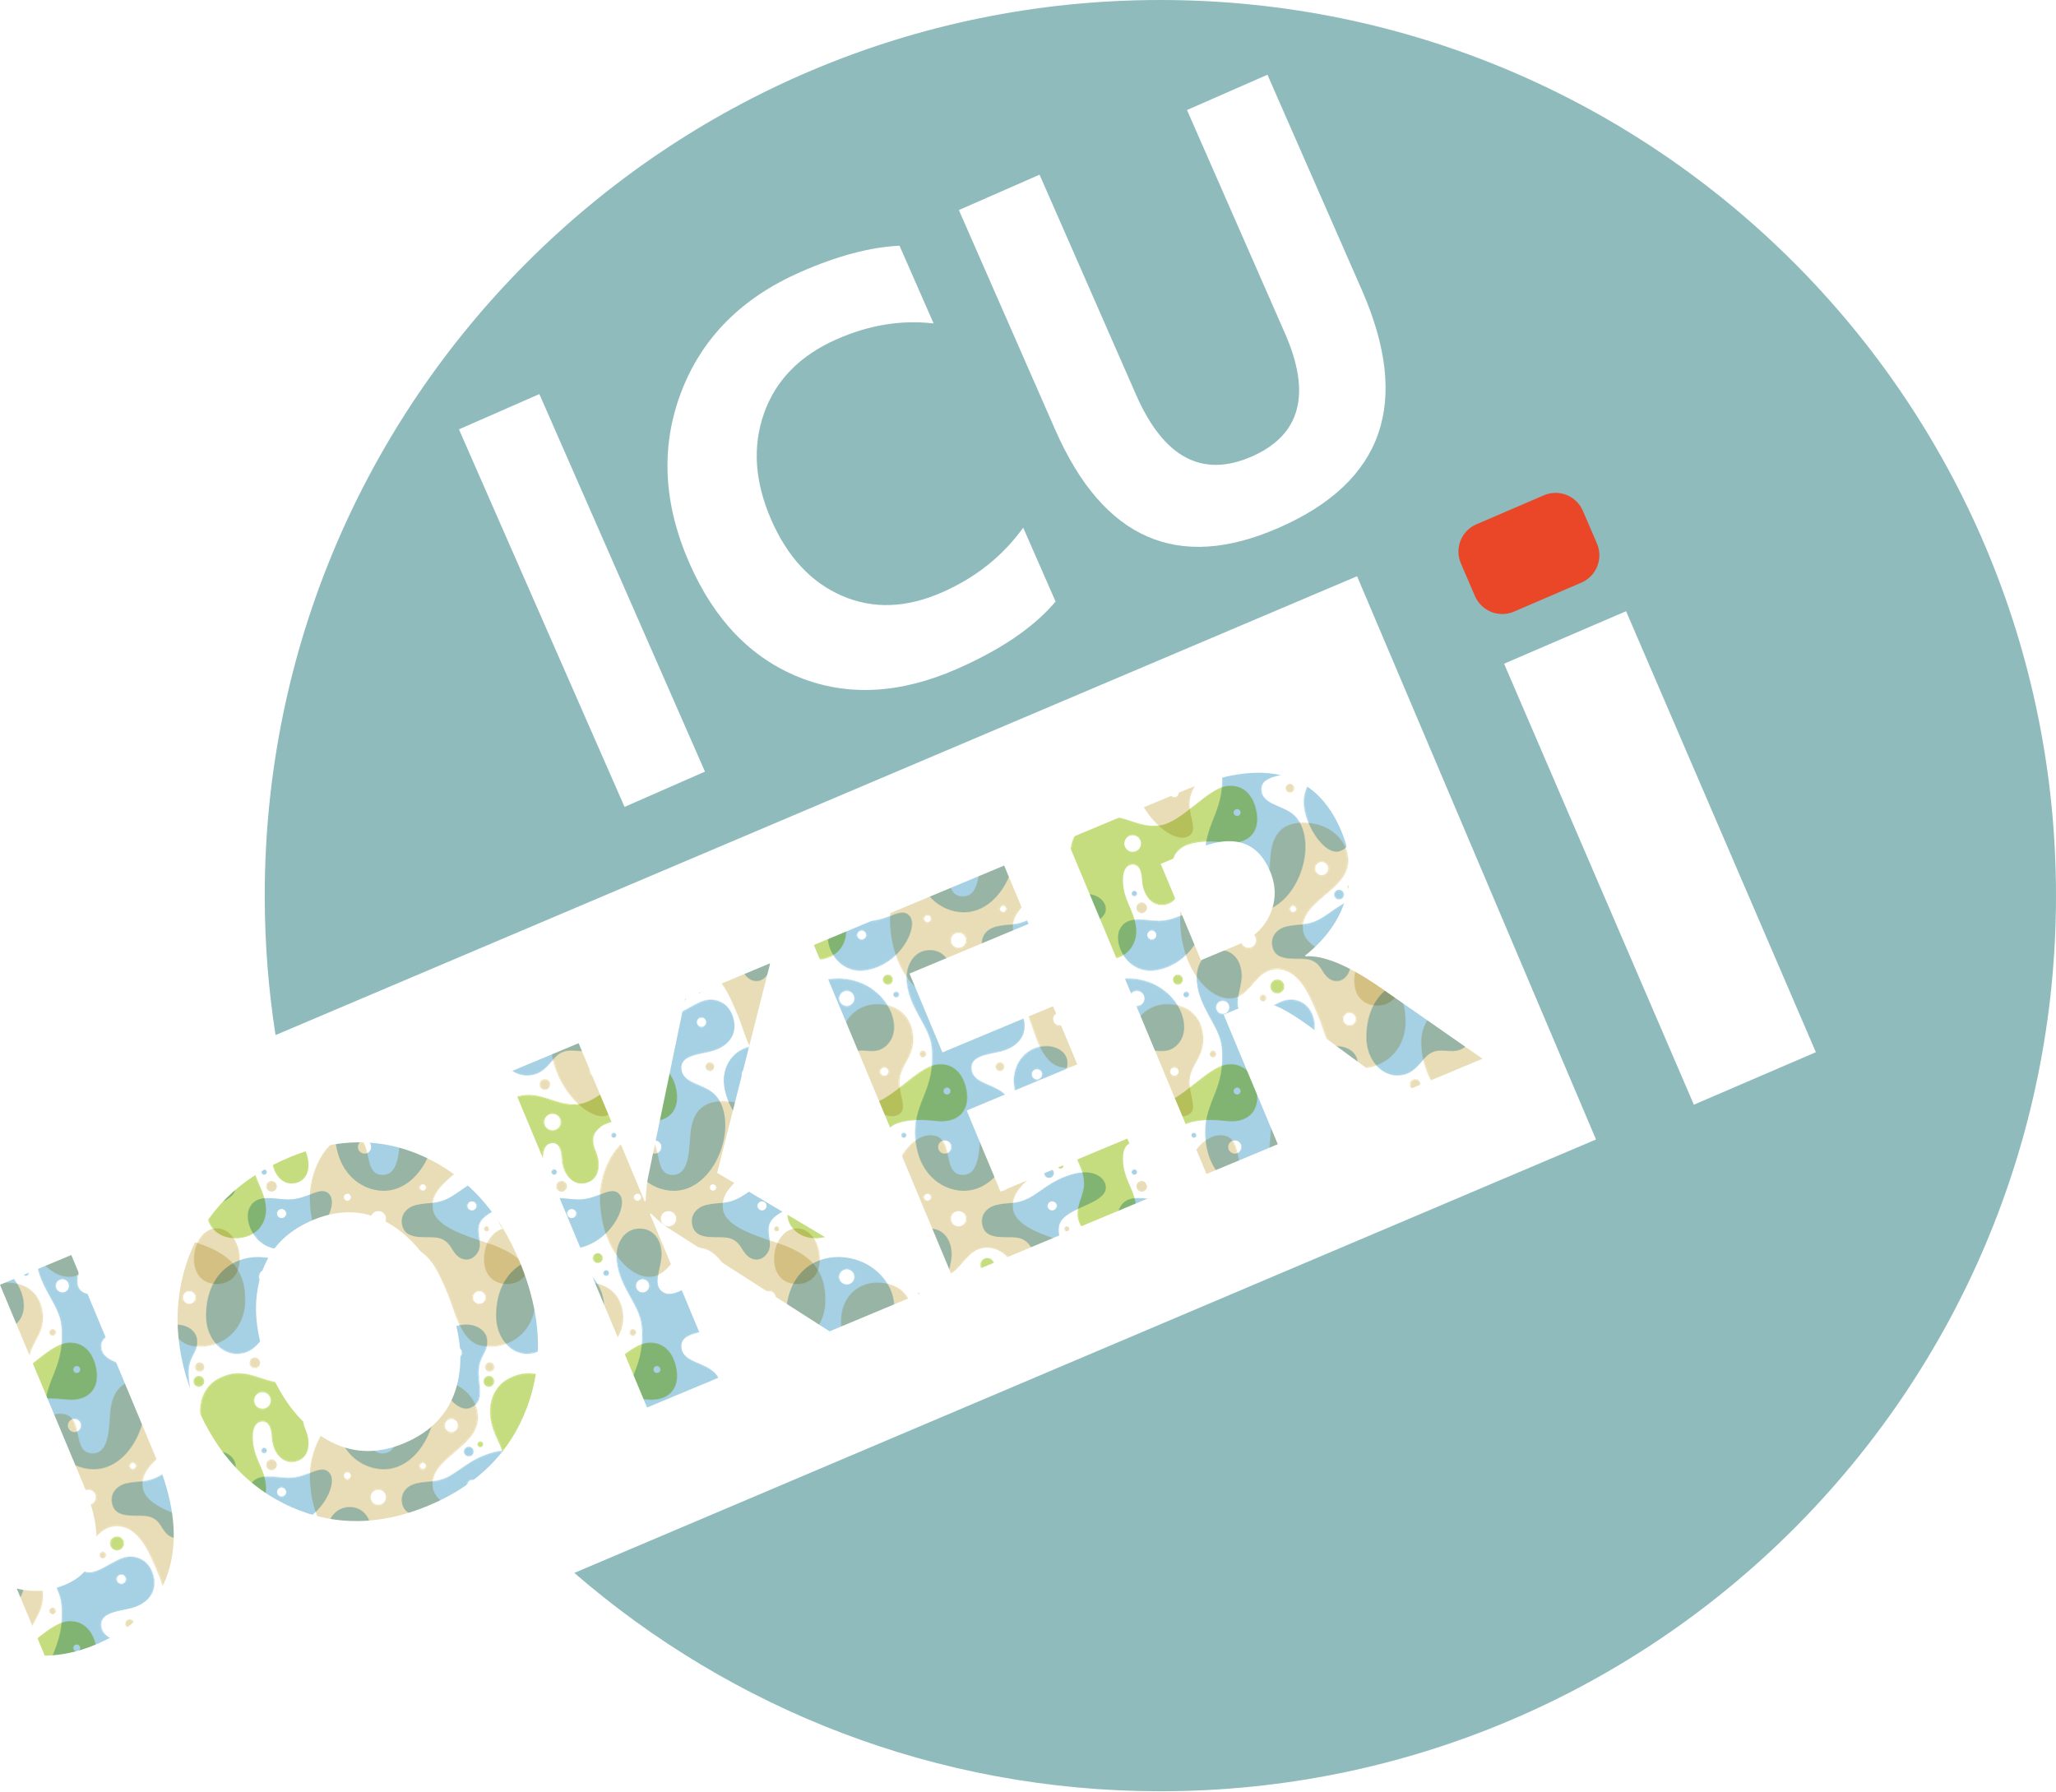
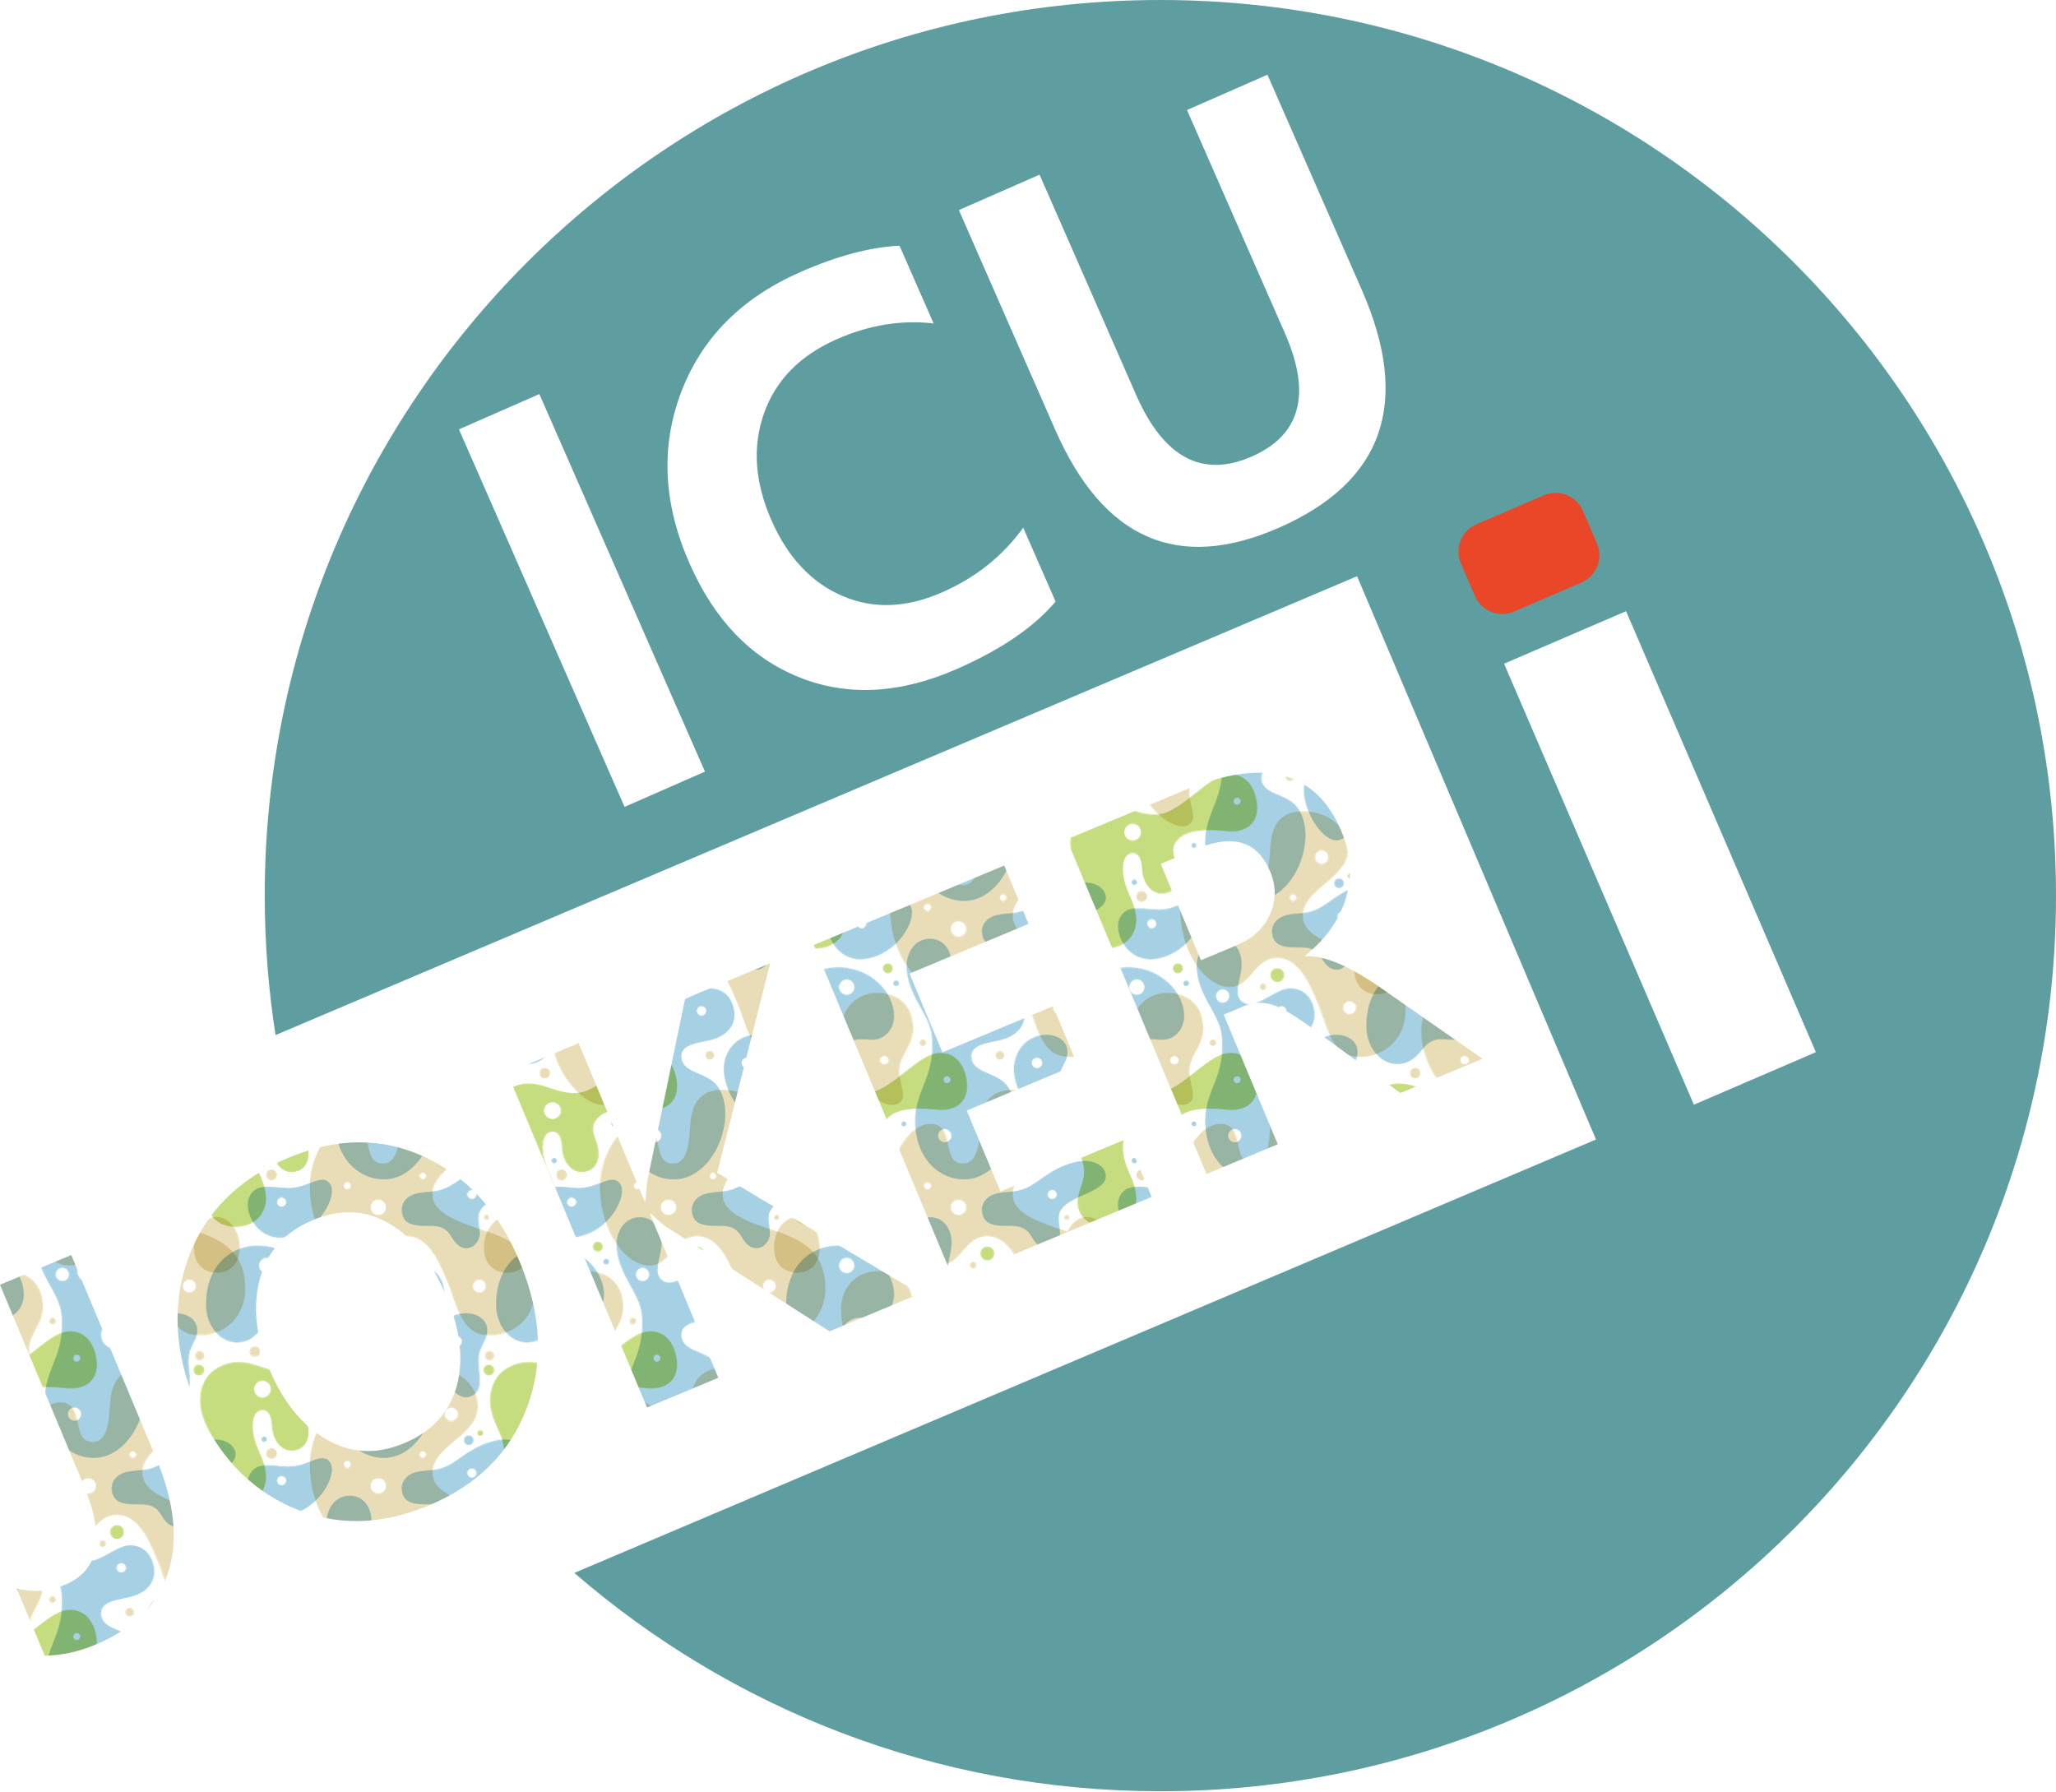
<svg xmlns="http://www.w3.org/2000/svg" id="_层_1" viewBox="0 0 1021.54 890">
  <defs>
-     <style>.cls-1,.cls-2,.cls-3{mix-blend-mode:multiply;}.cls-1,.cls-4{fill:#e9ddb7;}.cls-5,.cls-3{fill:#a6d0e4;}.cls-6{opacity:.7;}.cls-2,.cls-7{fill:#c6dd7f;}.cls-8{fill:#5f9ea0;}.cls-9{fill:none;}.cls-10{fill:#e94728;}.cls-11{fill:url(#_白花);}</style>
-     <pattern id="_白花" x="0" y="0" width="144.13" height="138.36" patternTransform="translate(-178.46 -155)" patternUnits="userSpaceOnUse" viewBox="0 0 144.13 138.36">
+     <style>.cls-1,.cls-2,.cls-3{mix-blend-mode:multiply;}.cls-1,.cls-4{fill:#e9ddb7;}.cls-5,.cls-3{fill:#a6d0e4;}.cls-2,.cls-6{fill:#c6dd7f;}.cls-7{fill:#5f9ea0;}.cls-8{fill:none;}.cls-9{fill:#e94728;}.cls-10{fill:url(#_白花);}</style>
+     <pattern id="_白花" x="0" y="0" width="144.13" height="138.36" patternTransform="translate(-178.46 -299)" patternUnits="userSpaceOnUse" viewBox="0 0 144.13 138.36">
      <g>
-         <rect class="cls-9" x="0" width="144.13" height="138.36" />
+         <rect class="cls-8" x="0" width="144.13" height="138.36" />
        <path class="cls-2" d="M211.07,158.52c-11.76-1.38-19.37,.35-22.65,3.11-3.02,2.54-4.95,5.41-2.25,11.93,2.94,7.09,1.53,14.73-5.54,15.91-6.22,1.04-10.89-4.84-11.24-12.28-.24-5.18-1.9-8.3-5.53-7.61-3.63,.69-4.63,5.9-3.63,11.76,1.38,8.13,5.54,11.76,6.23,20.23,.49,6.05-2.94,13.66-12.45,15.04-9.3,1.35-15.91-4.32-16.6-10.55-.73-6.59,3.63-10.89,3.11-17.64-.52-6.75-4.01-10.17-5.88-17.29-2.77-10.55,1.21-19.02,7.78-22.65,14.75-8.15,22.83,3.64,35.97,1.56,10.9-1.73,23.35-18.16,33.03-19.54,8.23-1.17,13.83,4.67,15.04,14.01,1.21,9.34-4.74,15.26-15.39,14.01Zm-42.2,.52c0-2.29-1.86-4.15-4.15-4.15s-4.15,1.86-4.15,4.15,1.86,4.15,4.15,4.15,4.15-1.86,4.15-4.15Zm49.46-15.39c0-.96-.78-1.73-1.73-1.73s-1.73,.77-1.73,1.73,.77,1.73,1.73,1.73,1.73-.77,1.73-1.73Z" />
        <g>
          <path class="cls-1" d="M48.83,139.33c0,7.17,4.59,13.81-1,16.33-8.5,3.83-28-14.33-28-36.17,0-12,8.67-19,17.83-19,12.33,0,18,8.17,18,17.5s-6.83,13.14-6.83,21.33Zm-5.41-5.37c0-1.15-.93-2.08-2.07-2.08s-2.08,.93-2.08,2.08,.93,2.08,2.08,2.08,2.07-.93,2.07-2.08Z" />
          <path class="cls-3" d="M123.53,162.83c-7.87,2.74-19.44-15.3-17.67-27.02,1.24-8.23,7.12-13.19,13.09-14.22,7.53-1.3,12.9,2.6,13.3,7.24,.55,6.31-3.63,7.52-4.22,14.96-.56,7.13,3.69,16.19-4.49,19.03Zm-3.79-27.51c0-1.43-1.16-2.59-2.59-2.59s-2.59,1.16-2.59,2.59,1.16,2.59,2.59,2.59,2.59-1.16,2.59-2.59Z" />
          <path class="cls-1" d="M19.39,140.36c0,1.43-1.16,2.59-2.59,2.59s-2.59-1.16-2.59-2.59,1.16-2.59,2.59-2.59,2.59,1.16,2.59,2.59Z" />
          <path class="cls-3" d="M84.61,132.64c.74,8.1,12.67,7.02,17.9,14.21,10.52,14.47-1.22,46.37-21.63,46.37-11.74,0-24.22-9.72-24.22-29.22,0-15.83,10.17-21.5,8.25-42.17-1.01-10.83-12.5-20.34-12.5-34.75,0-5.92,3.59-13.45,11.55-13.45,7.05,0,10.82,5.95,10.82,12.9s-5.38,15.74,1.37,19.05c5.24,2.57,13.21-4.77,19.5-6.75,5.19-1.64,12.39,.22,14.75,8.5,2.53,8.88-3.25,14.75-11.59,16.69-6.32,1.48-14.8,2.17-14.21,8.61Zm-15.98-30.56c0-1.82-1.47-3.29-3.29-3.29s-3.29,1.47-3.29,3.29,1.47,3.29,3.29,3.29,3.29-1.47,3.29-3.29Zm25.98,9.7c1.29,0,2.33-1.04,2.33-2.33s-1.04-2.33-2.33-2.33-2.33,1.04-2.33,2.33,1.04,2.33,2.33,2.33Zm-19.98,59.67c0-1.82-1.47-3.29-3.29-3.29s-3.29,1.47-3.29,3.29,1.47,3.29,3.29,3.29,3.29-1.47,3.29-3.29Z" />
          <path class="cls-2" d="M66.94,158.52c-11.76-1.38-19.37,.35-22.65,3.11-3.02,2.54-4.95,5.41-2.25,11.93,2.94,7.09,1.53,14.73-5.54,15.91-6.22,1.04-10.89-4.84-11.24-12.28-.24-5.18-1.9-8.3-5.53-7.61-3.63,.69-4.63,5.9-3.63,11.76,1.38,8.13,5.54,11.76,6.23,20.23,.49,6.05-2.94,13.66-12.45,15.04-9.3,1.35-15.91-4.32-16.6-10.55-.73-6.59,3.63-10.89,3.11-17.64-.52-6.75-4.01-10.17-5.88-17.29-2.77-10.55,1.21-19.02,7.78-22.65,14.75-8.15,22.83,3.64,35.97,1.56,10.9-1.73,23.35-18.16,33.03-19.54,8.23-1.17,13.83,4.67,15.04,14.01,1.21,9.34-4.74,15.26-15.39,14.01Zm-42.2,.52c0-2.29-1.86-4.15-4.15-4.15s-4.15,1.86-4.15,4.15,1.86,4.15,4.15,4.15,4.15-1.86,4.15-4.15Zm49.46-15.39c0-.96-.78-1.73-1.73-1.73s-1.73,.77-1.73,1.73,.77,1.73,1.73,1.73,1.73-.77,1.73-1.73Z" />
        </g>
        <g>
          <path class="cls-3" d="M190.32,111.99c0,6.23-4.15,10.72-8.65,11.59-4.5,.87-8.32-1.28-12.97,1.21-4.84,2.59-7.09,11.07-16.78,11.07-7.96,0-15.22-7.96-15.22-18.85,0-20.23,13.14-29.23,25.59-29.23,16.6,0,28.02,12.62,28.02,24.21Zm-19.71-14.35c0-2.1-1.7-3.8-3.8-3.8s-3.8,1.7-3.8,3.8,1.7,3.8,3.8,3.8,3.8-1.7,3.8-3.8Z" />
          <path class="cls-2" d="M211.07,20.16c-11.76-1.38-19.37,.35-22.65,3.11-3.02,2.54-4.95,5.41-2.25,11.93,2.94,7.09,1.53,14.73-5.54,15.91-6.22,1.04-10.89-4.84-11.24-12.28-.24-5.18-1.9-8.3-5.53-7.61-3.63,.69-4.63,5.9-3.63,11.76,1.38,8.13,5.54,11.76,6.23,20.23,.49,6.05-2.94,13.66-12.45,15.04-9.3,1.35-15.91-4.32-16.6-10.55-.73-6.59,3.63-10.89,3.11-17.64-.52-6.75-4.01-10.17-5.88-17.29-2.77-10.55,1.21-19.02,7.78-22.65,14.75-8.15,22.83,3.64,35.97,1.56,10.9-1.73,23.35-18.16,33.03-19.54,8.23-1.17,13.83,4.67,15.04,14.01,1.21,9.34-4.74,15.26-15.39,14.01Zm-42.2,.52c0-2.29-1.86-4.15-4.15-4.15s-4.15,1.86-4.15,4.15,1.86,4.15,4.15,4.15,4.15-1.86,4.15-4.15Zm49.46-15.39c0-.96-.78-1.73-1.73-1.73s-1.73,.77-1.73,1.73,.77,1.73,1.73,1.73,1.73-.77,1.73-1.73Z" />
        </g>
        <g>
          <path class="cls-3" d="M31.83,83.64c-13.96,1.99-21.17-13.33-17.67-20.33,3.67-7.33,12.12-4.17,19.5-4.17,9.67,0,16.37-7.57,20.42-2.25,4.25,5.58-5.01,24.29-22.25,26.75Zm.52-17.48c0-1.24-1.01-2.25-2.25-2.25s-2.25,1.01-2.25,2.25,1.01,2.25,2.25,2.25,2.25-1.01,2.25-2.25Z" />
          <path class="cls-1" d="M48.83,.97c0,7.17,4.59,13.81-1,16.33-8.5,3.83-28-14.33-28-36.17,0-12,8.67-19,17.83-19,12.33,0,18,8.17,18,17.5S48.83-7.22,48.83,.97Zm-5.41-5.37c0-1.15-.93-2.08-2.07-2.08s-2.08,.93-2.08,2.08,.93,2.08,2.08,2.08,2.07-.93,2.07-2.08Z" />
          <path class="cls-3" d="M46.19,111.99c0,6.23-4.15,10.72-8.65,11.59-4.5,.87-8.32-1.28-12.97,1.21-4.84,2.59-7.09,11.07-16.78,11.07-7.96,0-15.22-7.96-15.22-18.85,0-20.23,13.14-29.23,25.59-29.23,16.6,0,28.02,12.62,28.02,24.21Zm-19.71-14.35c0-2.1-1.7-3.8-3.8-3.8s-3.8,1.7-3.8,3.8,1.7,3.8,3.8,3.8,3.8-1.7,3.8-3.8Z" />
          <path class="cls-2" d="M45.5,88.3c0,1.34-1.08,2.42-2.42,2.42s-2.42-1.08-2.42-2.42,1.08-2.42,2.42-2.42,2.42,1.08,2.42,2.42Z" />
          <path class="cls-3" d="M129.2,69.79c-3.19,4.68,1.04,10.72-1.38,15.22-2.42,4.5-6.74,5.02-9.86,2.6-3.63-2.83-3.41-6.64-8.3-8.82-5.53-2.46-17.98,2.25-19.71-7.26-.87-4.81,2.37-8.57,7.26-9.68,6.05-1.38,9.35-.18,15.39-3.11,6.05-2.94,11.24-8.99,22.14-12.11,10.41-2.97,16.07,1.56,16.6,5.88,1.04,8.47-17.13,9.95-22.14,17.29Zm-2.25-7.44c0-1.24-1.01-2.25-2.25-2.25s-2.25,1.01-2.25,2.25,1.01,2.25,2.25,2.25,2.25-1.01,2.25-2.25Z" />
          <path class="cls-1" d="M156.17,108.97c0,17.17-14.5,25.5-27,22.83-10.26-2.19-12.83-17.33-16.67-26.17-3.71-8.56-8.83-22.5-20.17-22.5s-12.83,14.5-23.67,14.5-24.5-15.67-24.5-39.67c0-14.67,9.8-31.46,20.83-30.67,11.67,.83,4.5,19.67,15.33,19.67,9.5,0,7.86-16.26,9.17-23.33,1.67-9,6.83-14.17,18.5-13.17,14.44,1.24,22.33,13.5,18.87,23.34-4.03,11.45-23.87,17.32-21.54,30.49,1.35,7.59,13,12,26,16.17,14.53,4.66,24.83,11.33,24.83,28.5ZM111.21,33.13c0,1.82,1.47,3.29,3.29,3.29s3.29-1.47,3.29-3.29-1.47-3.29-3.29-3.29-3.29,1.47-3.29,3.29Zm-46.69,24.9c0-.96-.77-1.73-1.73-1.73s-1.73,.78-1.73,1.73,.78,1.73,1.73,1.73,1.73-.77,1.73-1.73Zm17.47,10.72c0-2.1-1.7-3.8-3.8-3.8s-3.8,1.7-3.8,3.8,1.71,3.8,3.8,3.8,3.8-1.7,3.8-3.8Zm19.89-15.56c0-.86-.7-1.56-1.56-1.56s-1.56,.7-1.56,1.56,.7,1.56,1.56,1.56,1.56-.7,1.56-1.56Zm29.64,54.69c0-1.75-1.42-3.17-3.17-3.17s-3.17,1.42-3.17,3.17,1.42,3.17,3.17,3.17,3.17-1.42,3.17-3.17Z" />
          <path class="cls-3" d="M123.53,24.47c-7.87,2.74-19.44-15.3-17.67-27.02,1.24-8.23,7.12-13.19,13.09-14.22,7.53-1.3,12.9,2.6,13.3,7.24,.55,6.31-3.63,7.52-4.22,14.96-.56,7.13,3.69,16.19-4.49,19.03Zm-3.79-27.51c0-1.43-1.16-2.59-2.59-2.59s-2.59,1.16-2.59,2.59,1.16,2.59,2.59,2.59,2.59-1.16,2.59-2.59Z" />
          <path class="cls-1" d="M19.39,2c0,1.43-1.16,2.59-2.59,2.59s-2.59-1.16-2.59-2.59,1.16-2.59,2.59-2.59,2.59,1.16,2.59,2.59Z" />
          <path class="cls-1" d="M153.38,88.74c0-8.41-5.08-15.23-11.34-15.23s-11.34,6.82-11.34,15.23,5.08,12.44,11.34,12.44,11.34-4.03,11.34-12.44Z" />
          <path class="cls-3" d="M84.61-5.72c.74,8.1,12.67,7.02,17.9,14.21,10.52,14.47-1.22,46.37-21.63,46.37-11.74,0-24.22-9.72-24.22-29.22,0-15.83,10.17-21.5,8.25-42.17-1.01-10.83-12.5-20.34-12.5-34.75,0-5.92,3.59-13.45,11.55-13.45,7.05,0,10.82,5.95,10.82,12.9s-5.38,15.74,1.37,19.05c5.24,2.57,13.21-4.77,19.5-6.75,5.19-1.64,12.39,.22,14.75,8.5,2.53,8.88-3.25,14.75-11.59,16.69-6.32,1.48-14.8,2.17-14.21,8.61Zm-15.98-30.56c0-1.82-1.47-3.29-3.29-3.29s-3.29,1.47-3.29,3.29,1.47,3.29,3.29,3.29,3.29-1.47,3.29-3.29Zm25.98,9.7c1.29,0,2.33-1.04,2.33-2.33s-1.04-2.33-2.33-2.33-2.33,1.04-2.33,2.33,1.04,2.33,2.33,2.33Zm-19.98,59.67c0-1.82-1.47-3.29-3.29-3.29s-3.29,1.47-3.29,3.29,1.47,3.29,3.29,3.29,3.29-1.47,3.29-3.29Z" />
          <path class="cls-2" d="M66.94,20.16c-11.76-1.38-19.37,.35-22.65,3.11-3.02,2.54-4.95,5.41-2.25,11.93,2.94,7.09,1.53,14.73-5.54,15.91-6.22,1.04-10.89-4.84-11.24-12.28-.24-5.18-1.9-8.3-5.53-7.61-3.63,.69-4.63,5.9-3.63,11.76,1.38,8.13,5.54,11.76,6.23,20.23,.49,6.05-2.94,13.66-12.45,15.04-9.3,1.35-15.91-4.32-16.6-10.55-.73-6.59,3.63-10.89,3.11-17.64-.52-6.75-4.01-10.17-5.88-17.29-2.77-10.55,1.21-19.02,7.78-22.65,14.75-8.15,22.83,3.64,35.97,1.56,10.9-1.73,23.35-18.16,33.03-19.54,8.23-1.17,13.83,4.67,15.04,14.01,1.21,9.34-4.74,15.26-15.39,14.01Zm-42.2,.52c0-2.29-1.86-4.15-4.15-4.15s-4.15,1.86-4.15,4.15,1.86,4.15,4.15,4.15,4.15-1.86,4.15-4.15ZM74.21,5.29c0-.96-.78-1.73-1.73-1.73s-1.73,.77-1.73,1.73,.77,1.73,1.73,1.73,1.73-.77,1.73-1.73Z" />
          <path class="cls-2" d="M130.24,42.47c0,.76-.62,1.38-1.38,1.38s-1.38-.62-1.38-1.38,.62-1.38,1.38-1.38,1.38,.62,1.38,1.38Z" />
          <path class="cls-4" d="M135.77,4.08c0,1.24-1.01,2.25-2.25,2.25s-2.25-1.01-2.25-2.25,1.01-2.25,2.25-2.25,2.25,1.01,2.25,2.25Z" />
          <path class="cls-5" d="M52.24,27.25c0,.67-.54,1.21-1.21,1.21s-1.21-.54-1.21-1.21,.54-1.21,1.21-1.21,1.21,.54,1.21,1.21Z" />
          <path class="cls-5" d="M48.61,95.73c0,.76-.62,1.38-1.38,1.38s-1.38-.62-1.38-1.38,.62-1.38,1.38-1.38,1.38,.62,1.38,1.38Z" />
          <path class="cls-1" d="M133.18,73.77c0,.67-.54,1.21-1.21,1.21s-1.21-.54-1.21-1.21,.54-1.21,1.21-1.21,1.21,.54,1.21,1.21Z" />
-           <path class="cls-7" d="M95.89,91.69c0,1.88-1.53,3.41-3.41,3.41s-3.41-1.53-3.41-3.41,1.53-3.41,3.41-3.41,3.41,1.53,3.41,3.41Z" />
+           <path class="cls-6" d="M95.89,91.69c0,1.88-1.53,3.41-3.41,3.41s-3.41-1.53-3.41-3.41,1.53-3.41,3.41-3.41,3.41,1.53,3.41,3.41Z" />
          <path class="cls-1" d="M100.87,131.55c0,1.16-.94,2.1-2.1,2.1s-2.1-.94-2.1-2.1,.94-2.1,2.1-2.1,2.1,.94,2.1,2.1Z" />
          <path class="cls-1" d="M62.07,125.25c0,.87-.7,1.57-1.57,1.57s-1.57-.7-1.57-1.57,.71-1.57,1.57-1.57,1.57,.71,1.57,1.57Z" />
-           <circle class="cls-7" cx="133.12" cy="11.21" r="2.62" />
+           <circle class="cls-6" cx="133.12" cy="11.21" r="2.62" />
          <circle class="cls-3" cx="123.15" cy="46.07" r="2.36" />
          <path class="cls-4" d="M27.72,52.63c0,1.45-1.17,2.62-2.62,2.62s-2.62-1.17-2.62-2.62,1.17-2.62,2.62-2.62,2.62,1.17,2.62,2.62Z" />
          <path class="cls-3" d="M22.74,45.55c0,.72-.59,1.31-1.31,1.31s-1.31-.59-1.31-1.31,.59-1.31,1.31-1.31,1.31,.59,1.31,1.31Z" />
          <path class="cls-1" d="M86.98,97.46c0,.87-.71,1.57-1.57,1.57s-1.57-.7-1.57-1.57,.7-1.57,1.57-1.57,1.57,.71,1.57,1.57Z" />
        </g>
        <g>
          <path class="cls-3" d="M-14.93,69.79c-3.19,4.68,1.04,10.72-1.38,15.22-2.42,4.5-6.74,5.02-9.86,2.6-3.63-2.83-3.41-6.64-8.3-8.82-5.53-2.46-17.98,2.25-19.71-7.26-.88-4.81,2.38-8.57,7.26-9.68,6.05-1.38,9.35-.18,15.39-3.11,6.05-2.94,11.24-8.99,22.14-12.11,10.41-2.97,16.07,1.56,16.6,5.88,1.04,8.47-17.13,9.95-22.14,17.29Zm-2.25-7.44c0-1.24-1.01-2.25-2.25-2.25s-2.25,1.01-2.25,2.25,1.01,2.25,2.25,2.25,2.25-1.01,2.25-2.25Z" />
          <path class="cls-1" d="M12.04,108.97c0,17.17-14.5,25.5-27,22.83-10.26-2.19-12.83-17.33-16.67-26.17-3.71-8.56-8.83-22.5-20.17-22.5s-12.83,14.5-23.67,14.5-24.5-15.67-24.5-39.67c0-14.67,9.8-31.46,20.83-30.67,11.67,.83,4.5,19.67,15.33,19.67,9.5,0,7.86-16.26,9.17-23.33,1.67-9,6.83-14.17,18.5-13.17,14.44,1.24,22.33,13.5,18.87,23.34-4.03,11.45-23.87,17.32-21.54,30.49,1.35,7.59,13,12,26,16.17,14.53,4.66,24.83,11.33,24.83,28.5ZM-32.91,33.13c0,1.82,1.47,3.29,3.29,3.29s3.29-1.47,3.29-3.29-1.47-3.29-3.29-3.29-3.29,1.47-3.29,3.29Zm-46.69,24.9c0-.96-.77-1.73-1.73-1.73s-1.73,.78-1.73,1.73,.78,1.73,1.73,1.73,1.73-.77,1.73-1.73Zm17.47,10.72c0-2.1-1.7-3.8-3.8-3.8s-3.8,1.7-3.8,3.8,1.71,3.8,3.8,3.8,3.8-1.7,3.8-3.8Zm19.89-15.56c0-.86-.7-1.56-1.56-1.56s-1.56,.7-1.56,1.56,.7,1.56,1.56,1.56,1.56-.7,1.56-1.56ZM-12.61,107.88c0-1.75-1.42-3.17-3.17-3.17s-3.17,1.42-3.17,3.17,1.42,3.17,3.17,3.17,3.17-1.42,3.17-3.17Z" />
          <path class="cls-1" d="M9.26,88.74c0-8.41-5.08-15.23-11.34-15.23s-11.34,6.82-11.34,15.23,5.08,12.44,11.34,12.44,11.34-4.03,11.34-12.44Z" />
        </g>
      </g>
    </pattern>
  </defs>
  <g>
-     <path class="cls-11" d="M77.57,724.55c9.17,21.96,11.14,40.93,5.92,56.89-5.23,15.96-17.28,27.88-36.17,35.77-8.37,3.5-16.73,5.3-25.08,5.43l-13.93-33.38c8.09,2.08,16.08,1.48,23.95-1.81,17.03-7.11,20.15-23.58,9.37-49.41L0,638.35l35.42-14.78,42.16,100.99Z" />
-     <path class="cls-11" d="M97.43,697.86c-10.87-26.04-12.12-50.41-3.74-73.11,8.38-22.69,25.05-39.25,50.02-49.68,23.75-9.92,46.17-9.99,67.26-.23,21.09,9.77,36.82,27.06,47.18,51.88,10.81,25.9,12.06,50.06,3.73,72.48-8.33,22.42-24.69,38.72-49.08,48.91-23.82,9.95-46.44,10.21-67.85,.79-21.41-9.42-37.25-26.43-47.52-51.05Zm36.43-17.48c6.75,16.17,16.17,27.76,28.25,34.77,12.08,7.01,24.92,7.68,38.52,2,13.88-5.79,22.63-15.22,26.25-28.29,3.62-13.06,1.96-27.89-4.96-44.49-7.23-17.31-16.7-29.43-28.4-36.35-11.71-6.92-24.4-7.52-38.06-1.82-13.88,5.79-22.66,15.51-26.33,29.14-3.68,13.63-2.09,28.64,4.74,45.03Z" />
-     <path class="cls-11" d="M457.03,642.76l-44.86,18.73-80.66-51.64c-2.06-1.32-4.74-3.61-8.03-6.86l-.54,.22,33.96,81.35-35.42,14.78-69.4-166.24,35.42-14.78,32.79,78.56,.54-.22c.14-4.09,.47-7.72,1-10.88l18.57-89.54,42.28-17.65-26.35,104.13,100.68,60.05Z" />
-     <path class="cls-11" d="M572.19,594.69l-98.41,41.08-69.4-166.24,94.55-39.47,12.1,28.98-59.13,24.69,16.35,39.17,54.95-22.94,12.05,28.87-54.95,22.94,16.8,40.25,63-26.3,12.1,28.98Z" />
-     <path class="cls-11" d="M736.6,526.05l-40.78,17.02-44.13-32.36c-9.1-6.7-15.9-10.63-20.41-11.77-4.51-1.14-8.7-.91-12.56,.71l-10.73,4.48,26.88,64.39-35.42,14.79-69.4-166.24,58.27-24.33c39.56-16.52,65.62-9.75,78.17,20.3,4.72,11.31,5.46,22.38,2.21,33.23-3.24,10.85-9.97,20.34-20.19,28.47l.18,.43c8.73-.62,20.73,4.28,36.01,14.71l51.9,36.18Zm-159.89-96.83l19.98,47.87,17.39-7.26c8.3-3.46,13.96-8.67,16.99-15.6,3.03-6.93,3.03-14.01,.02-21.24-6.27-15.02-18.39-18.79-36.35-11.29l-18.03,7.53Z" />
+     <path class="cls-10" d="M77.57,724.55c9.17,21.96,11.14,40.93,5.92,56.89-5.23,15.96-17.28,27.88-36.17,35.77-8.37,3.5-16.73,5.3-25.08,5.43l-13.93-33.38c8.09,2.08,16.08,1.48,23.95-1.81,17.03-7.11,20.15-23.58,9.37-49.41L0,638.35l35.42-14.78,42.16,100.99Z" />
+     <path class="cls-10" d="M97.43,697.86c-10.87-26.04-12.12-50.41-3.74-73.11,8.38-22.69,25.05-39.25,50.02-49.68,23.75-9.92,46.17-9.99,67.26-.23,21.09,9.77,36.82,27.06,47.18,51.88,10.81,25.9,12.06,50.06,3.73,72.48-8.33,22.42-24.69,38.72-49.08,48.91-23.82,9.95-46.44,10.21-67.85,.79-21.41-9.42-37.25-26.43-47.52-51.05Zm36.43-17.48c6.75,16.17,16.17,27.76,28.25,34.77,12.08,7.01,24.92,7.68,38.52,2,13.88-5.79,22.63-15.22,26.25-28.29,3.62-13.06,1.96-27.89-4.96-44.49-7.23-17.31-16.7-29.43-28.4-36.35-11.71-6.92-24.4-7.52-38.06-1.82-13.88,5.79-22.66,15.51-26.33,29.14-3.68,13.63-2.09,28.64,4.74,45.03Z" />
+     <path class="cls-10" d="M457.03,642.76l-44.86,18.73-80.66-51.64c-2.06-1.32-4.74-3.61-8.03-6.86l-.54,.22,33.96,81.35-35.42,14.78-69.4-166.24,35.42-14.78,32.79,78.56,.54-.22c.14-4.09,.47-7.72,1-10.88l18.57-89.54,42.28-17.65-26.35,104.13,100.68,60.05Z" />
+     <path class="cls-10" d="M572.19,594.69l-98.41,41.08-69.4-166.24,94.55-39.47,12.1,28.98-59.13,24.69,16.35,39.17,54.95-22.94,12.05,28.87-54.95,22.94,16.8,40.25,63-26.3,12.1,28.98Z" />
+     <path class="cls-10" d="M736.6,526.05l-40.78,17.02-44.13-32.36c-9.1-6.7-15.9-10.63-20.41-11.77-4.51-1.14-8.7-.91-12.56,.71l-10.73,4.48,26.88,64.39-35.42,14.79-69.4-166.24,58.27-24.33c39.56-16.52,65.62-9.75,78.17,20.3,4.72,11.31,5.46,22.38,2.21,33.23-3.24,10.85-9.97,20.34-20.19,28.47l.18,.43c8.73-.62,20.73,4.28,36.01,14.71l51.9,36.18Zm-159.89-96.83l19.98,47.87,17.39-7.26c8.3-3.46,13.96-8.67,16.99-15.6,3.03-6.93,3.03-14.01,.02-21.24-6.27-15.02-18.39-18.79-36.35-11.29l-18.03,7.53Z" />
  </g>
-   <g class="cls-6">
-     <path class="cls-8" d="M576.54,0C330.77,0,131.54,199.23,131.54,445c0,23.57,1.84,46.7,5.37,69.28l537.36-227.97,118.72,279.86-507.63,215.35c78.04,67.59,179.83,108.48,291.18,108.48,245.77,0,445-199.23,445-445S822.3,0,576.54,0ZM310.31,400.92l-82.28-187.59,39.96-17.53,82.28,187.59-39.96,17.53Zm165.17-68.55c-28.26,12.4-54.39,13.77-78.4,4.14-24.01-9.64-42.2-28.54-54.55-56.72-13-29.63-14.36-57.94-4.1-84.91,10.26-26.98,30.04-46.9,59.35-59.75,18.33-8.04,34.71-12.38,49.15-13.04l16.95,38.63c-15.93-1.87-31.94,.72-48,7.77-18.33,8.04-30.41,20.32-36.26,36.84-5.85,16.52-4.62,34.23,3.66,53.12,8.07,18.41,19.78,30.94,35.12,37.59,15.34,6.65,31.89,6.09,49.65-1.71,16.71-7.33,30.16-18.04,40.34-32.14l16.09,36.7c-10.71,12.69-27.04,23.84-49,33.48Zm159.98-70.17c-50.22,22.03-87.28,5.79-111.18-48.71l-47.86-109.12,40.09-17.58,47.96,109.36c13.7,31.24,32.87,41.47,57.49,30.67,24.22-10.62,29.73-30.99,16.52-61.11l-48.71-111.05,39.97-17.53,46.9,106.94c24.54,55.95,10.81,95.33-41.18,118.13Zm206.15,286.68l-94.3-219.11,60.62-26.09,94.3,219.11-60.62,26.09Z" />
-   </g>
-   <rect class="cls-10" x="726.66" y="251.42" width="66" height="47.22" rx="14.76" ry="14.76" transform="translate(-46.85 322.73) rotate(-23.29)" />
+   <path class="cls-7" d="M576.54,0C330.77,0,131.54,199.23,131.54,445c0,23.57,1.84,46.7,5.37,69.28l537.36-227.97,118.72,279.86-507.63,215.35c78.04,67.59,179.83,108.48,291.18,108.48,245.77,0,445-199.23,445-445S822.3,0,576.54,0ZM310.31,400.92l-82.28-187.59,39.96-17.53,82.28,187.59-39.96,17.53Zm165.17-68.55c-28.26,12.4-54.39,13.77-78.4,4.14-24.01-9.64-42.2-28.54-54.55-56.72-13-29.63-14.36-57.94-4.1-84.91,10.26-26.98,30.04-46.9,59.35-59.75,18.33-8.04,34.71-12.38,49.15-13.04l16.95,38.63c-15.93-1.87-31.94,.72-48,7.77-18.33,8.04-30.41,20.32-36.26,36.84-5.85,16.52-4.62,34.23,3.66,53.12,8.07,18.41,19.78,30.94,35.12,37.59,15.34,6.65,31.89,6.09,49.65-1.71,16.71-7.33,30.16-18.04,40.34-32.14l16.09,36.7c-10.71,12.69-27.04,23.84-49,33.48Zm159.98-70.17c-50.22,22.03-87.28,5.79-111.18-48.71l-47.86-109.12,40.09-17.58,47.96,109.36c13.7,31.24,32.87,41.47,57.49,30.67,24.22-10.62,29.73-30.99,16.52-61.11l-48.71-111.05,39.97-17.53,46.9,106.94c24.54,55.95,10.81,95.33-41.18,118.13Zm206.15,286.68l-94.3-219.11,60.62-26.09,94.3,219.11-60.62,26.09Z" />
+   <rect class="cls-9" x="726.66" y="251.42" width="66" height="47.22" rx="14.76" ry="14.76" transform="translate(-46.85 322.73) rotate(-23.29)" />
</svg>
